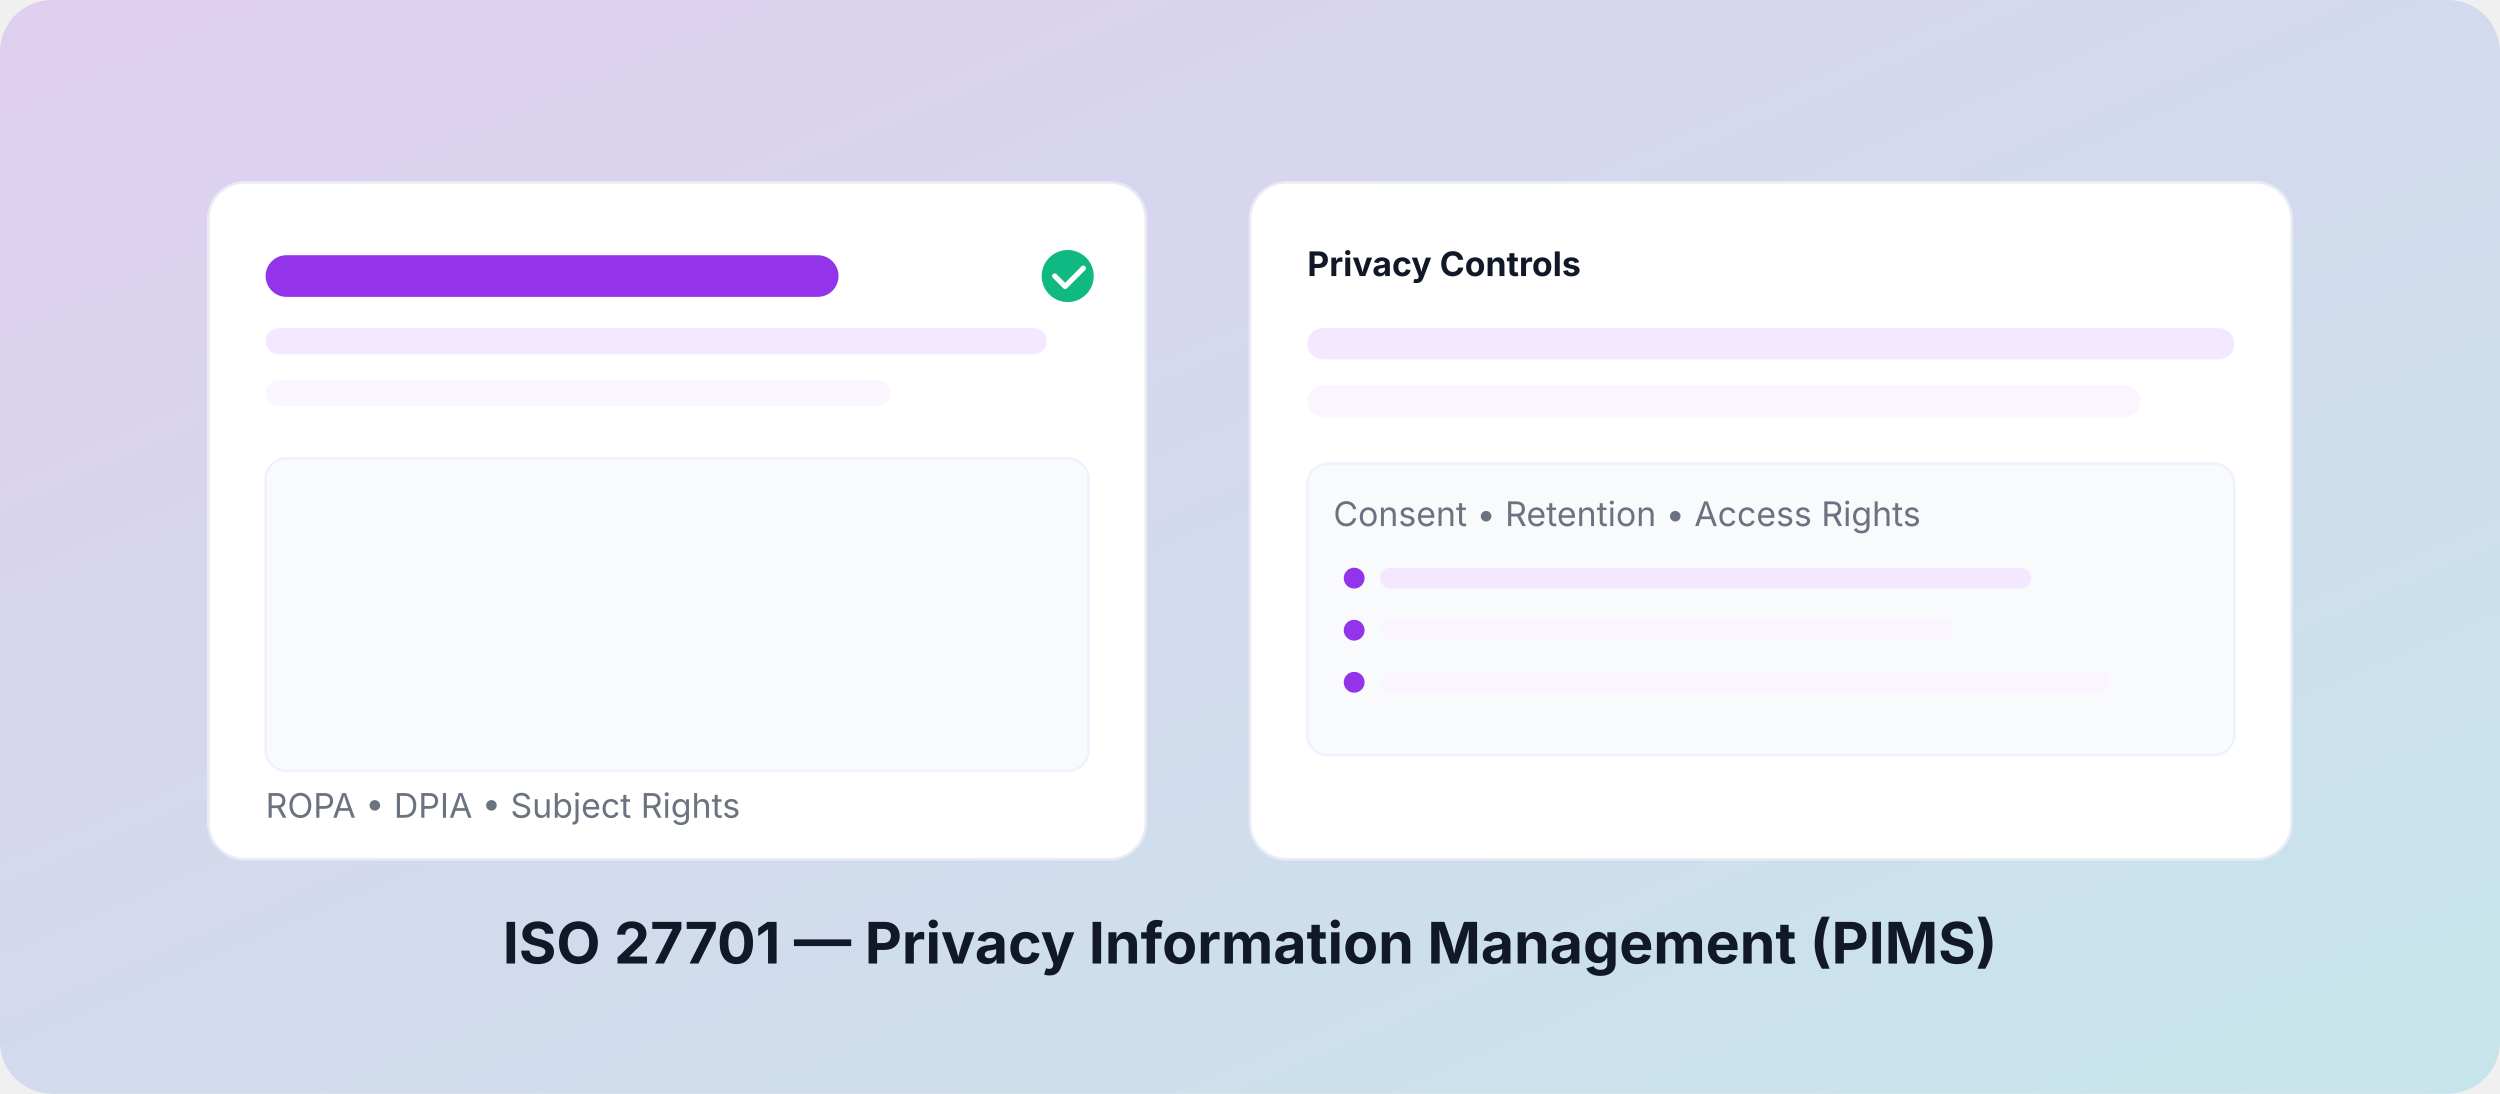
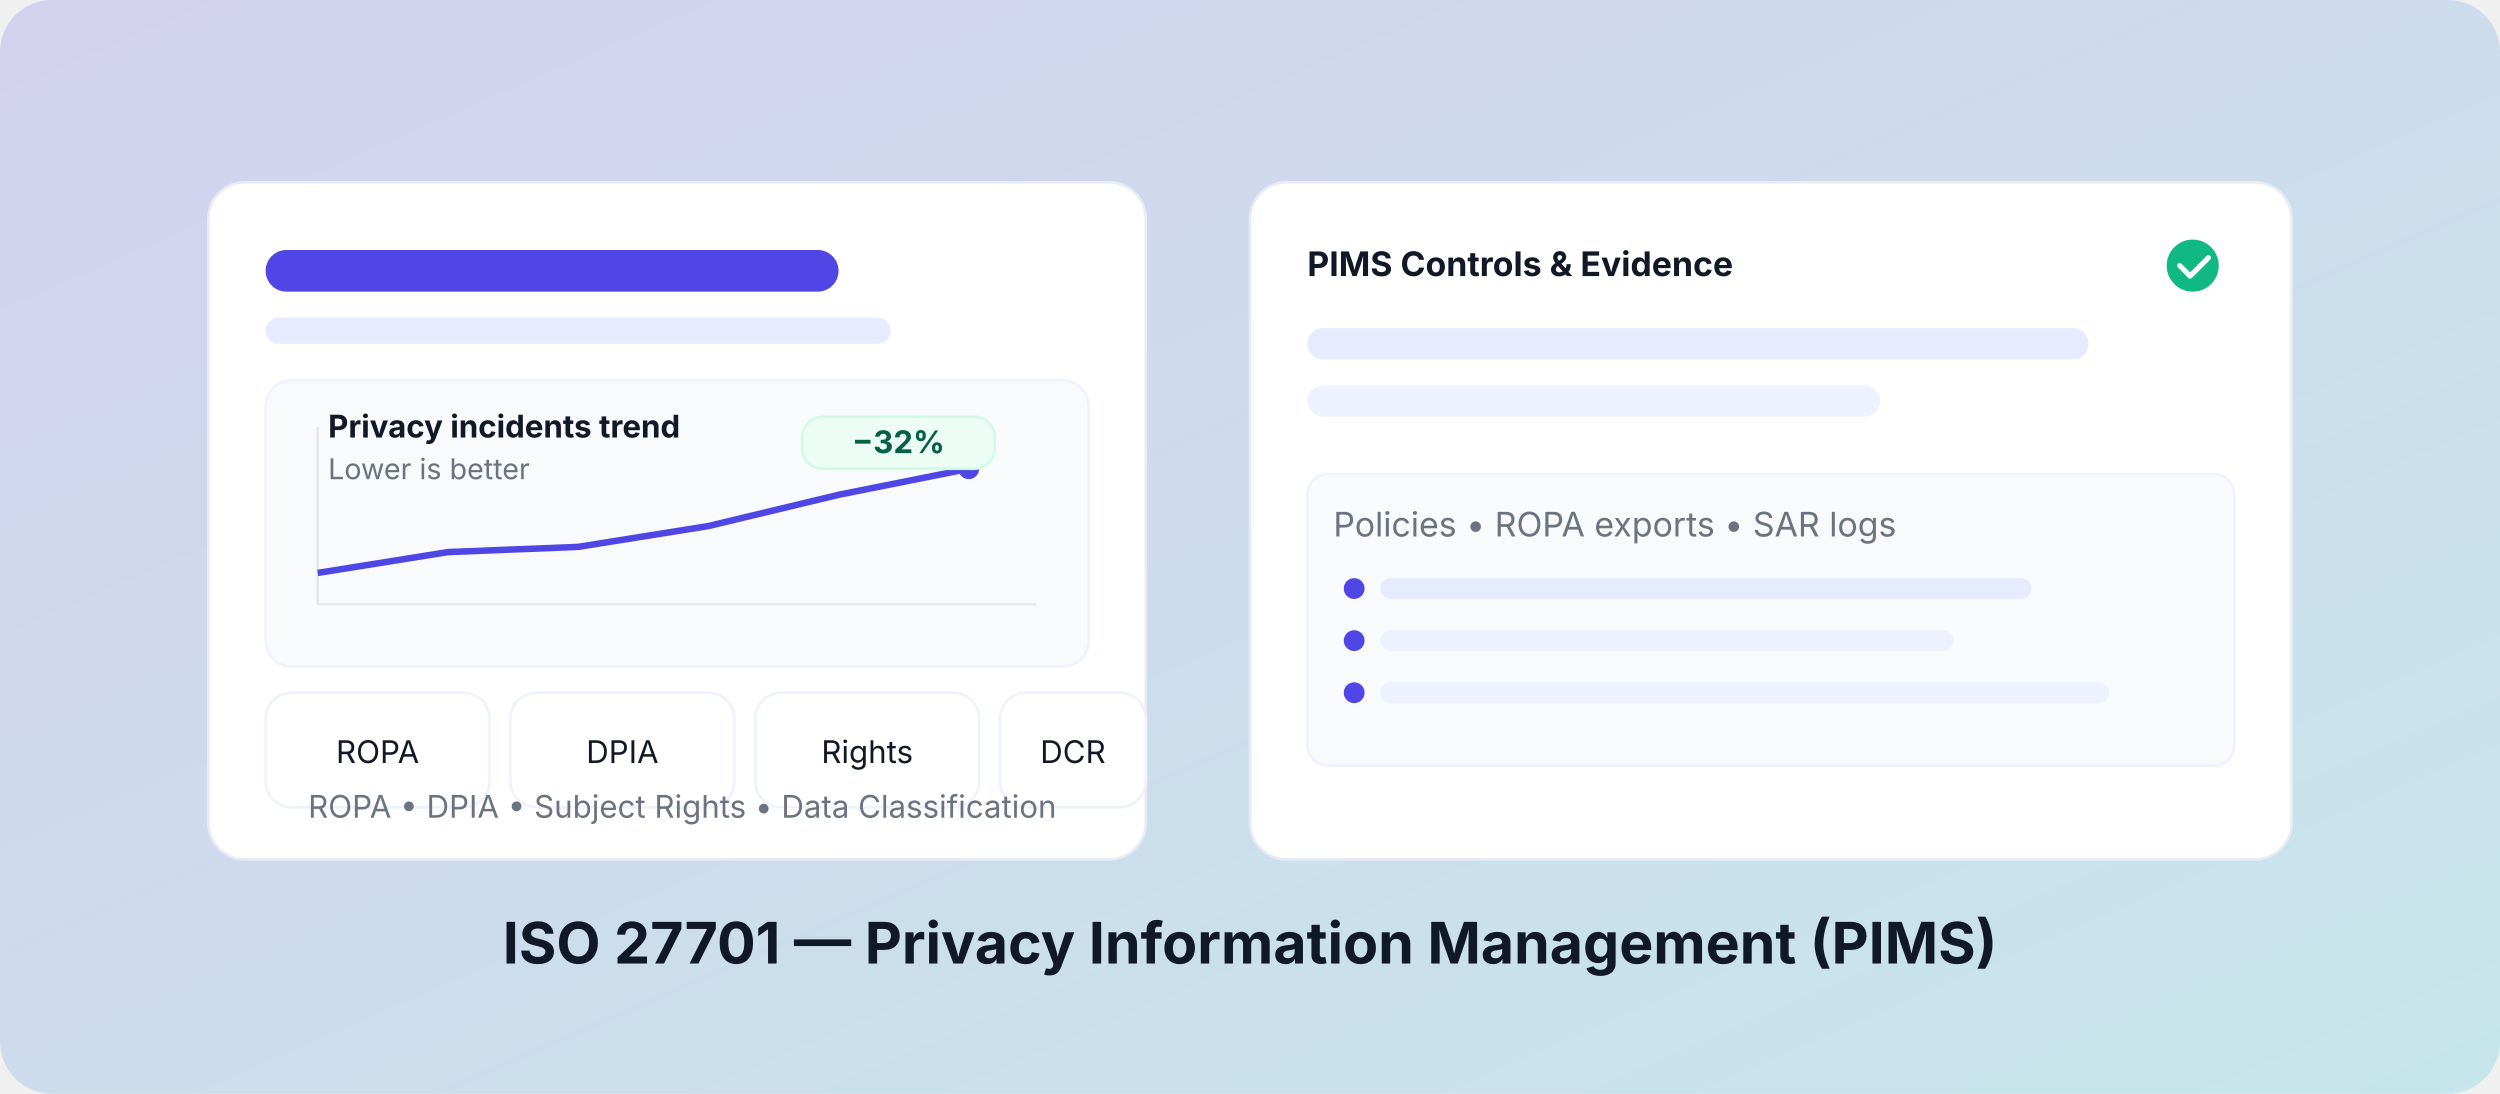
<svg xmlns="http://www.w3.org/2000/svg" viewBox="0 0 960 420">
  <defs>
-     <linearGradient id="grad27701" x1="0" y1="0" x2="1" y2="1">
-       <stop offset="0" stop-color="#9333EA" stop-opacity=".18" />
+     <linearGradient id="g27701" x1="0" y1="0" x2="1" y2="1">
+       <stop offset="0" stop-color="#4F46E5" stop-opacity=".18" />
      <stop offset="1" stop-color="#06B6D4" stop-opacity=".18" />
    </linearGradient>
  </defs>
-   <rect width="960" height="420" rx="20" fill="url(#grad27701)" />
+   <rect width="960" height="420" rx="20" fill="url(#g27701)" />
  <g transform="translate(80,70)" font-family="Inter, system-ui" font-size="13">
    <rect width="360" height="260" rx="14" fill="#fff" stroke="#e8ebf3" />
-     <rect x="22" y="28" width="220" height="16" rx="8" fill="#9333EA" />
-     <rect x="22" y="56" width="300" height="10" rx="5" fill="#f3e8ff" />
-     <rect x="22" y="76" width="240" height="10" rx="5" fill="#faf5ff" />
-     <rect x="22" y="106" width="316" height="120" rx="8" fill="#f8fafc" stroke="#eef2ff" />
-     <text x="22" y="244" fill="#6b7280">ROPA • DPIA • Subject Rights</text>
-     <circle cx="330" cy="36" r="10" fill="#10B981" />
-     <path d="M325 36l4 4 7-7" stroke="#fff" stroke-width="2" fill="none" stroke-linecap="round" stroke-linejoin="round" />
+     <rect x="22" y="26" width="220" height="16" rx="8" fill="#4F46E5" />
+     <rect x="22" y="52" width="240" height="10" rx="5" fill="#e6ebff" />
+     <g transform="translate(22,76)">
+       <rect width="316" height="110" rx="10" fill="#f8fafc" stroke="#eef2ff" />
+       <line x1="20" y1="86" x2="296" y2="86" stroke="#e5e7eb" />
+       <line x1="20" y1="18" x2="20" y2="86" stroke="#e5e7eb" />
+       <path d="M20,74 L70,66 L120,64 L170,56 L220,44 L270,34" fill="none" stroke="#4F46E5" stroke-width="2.5" />
+       <circle cx="270" cy="34" r="4" fill="#4F46E5" />
+       <rect x="206" y="14" rx="8" ry="8" width="74" height="20" fill="#ecfdf5" stroke="#d1fae5" />
+       <text x="243" y="28" text-anchor="middle" font-size="12" fill="#065f46" font-weight="700">−32%</text>
+       <text x="24" y="22" font-size="12" fill="#111827" font-weight="700">Privacy incidents trend</text>
+       <text x="24" y="38" font-size="11" fill="#6b7280">Lower is better</text>
+     </g>
+     <g transform="translate(22,196)">
+       <rect width="86" height="44" rx="10" fill="#ffffff" stroke="#eef2ff" />
+       <rect x="94" width="86" height="44" rx="10" fill="#ffffff" stroke="#eef2ff" />
+       <rect x="188" width="86" height="44" rx="10" fill="#ffffff" stroke="#eef2ff" />
+       <rect x="282" width="56" height="44" rx="10" fill="#ffffff" stroke="#eef2ff" />
+       <text x="43" y="27" text-anchor="middle" font-size="12" fill="#111827">ROPA</text>
+       <text x="137" y="27" text-anchor="middle" font-size="12" fill="#111827">DPIA</text>
+       <text x="231" y="27" text-anchor="middle" font-size="12" fill="#111827">Rights</text>
+       <text x="310" y="27" text-anchor="middle" font-size="12" fill="#111827">DCR</text>
+     </g>
+     <text x="182" y="244" text-anchor="middle" font-size="12" fill="#6b7280">
+       ROPA • DPIA • Subject Rights • Data Classification
+     </text>
  </g>
  <g transform="translate(480,70)" font-family="Inter, system-ui" font-size="13">
    <rect width="400" height="260" rx="14" fill="#fff" stroke="#e8ebf3" />
-     <text x="22" y="36" font-weight="700" fill="#111827">Privacy Controls</text>
-     <rect x="22" y="56" width="356" height="12" rx="6" fill="#f3e8ff" />
-     <rect x="22" y="78" width="320" height="12" rx="6" fill="#faf5ff" />
-     <rect x="22" y="108" width="356" height="112" rx="8" fill="#f8fafc" stroke="#eef2ff" />
-     <text x="32" y="132" fill="#6b7280">Consent • Retention • Access Rights</text>
-     <circle cx="40" cy="152" r="4" fill="#9333EA" />
-     <rect x="50" y="148" width="250" height="8" rx="4" fill="#f3e8ff" />
-     <circle cx="40" cy="172" r="4" fill="#9333EA" />
-     <rect x="50" y="168" width="220" height="8" rx="4" fill="#faf5ff" />
-     <circle cx="40" cy="192" r="4" fill="#9333EA" />
-     <rect x="50" y="188" width="280" height="8" rx="4" fill="#faf5ff" />
+     <text x="22" y="36" font-weight="700" fill="#111827">PIMS Controls &amp; Evidence</text>
+     <rect x="22" y="56" width="300" height="12" rx="6" fill="#e6ebff" />
+     <rect x="22" y="78" width="220" height="12" rx="6" fill="#eef2ff" />
+     <rect x="22" y="112" width="356" height="112" rx="8" fill="#f8fafc" stroke="#eef2ff" />
+     <text x="32" y="136" fill="#6b7280">Policies • ROPA exports • SAR logs</text>
+     <circle cx="40" cy="156" r="4" fill="#4F46E5" />
+     <rect x="50" y="152" width="250" height="8" rx="4" fill="#e6ebff" />
+     <circle cx="40" cy="176" r="4" fill="#4F46E5" />
+     <rect x="50" y="172" width="220" height="8" rx="4" fill="#eef2ff" />
+     <circle cx="40" cy="196" r="4" fill="#4F46E5" />
+     <rect x="50" y="192" width="280" height="8" rx="4" fill="#eef2ff" />
+     <circle cx="362" cy="32" r="10" fill="#10B981" />
+     <path d="M357 32l4 4 7-7" stroke="#fff" stroke-width="2" fill="none" stroke-linecap="round" stroke-linejoin="round" />
  </g>
  <text x="50%" y="370" font-family="Inter, system-ui" font-size="22" text-anchor="middle" fill="#111827" font-weight="700">
    ISO 27701 — Privacy Information Management (PIMS)
  </text>
</svg>
